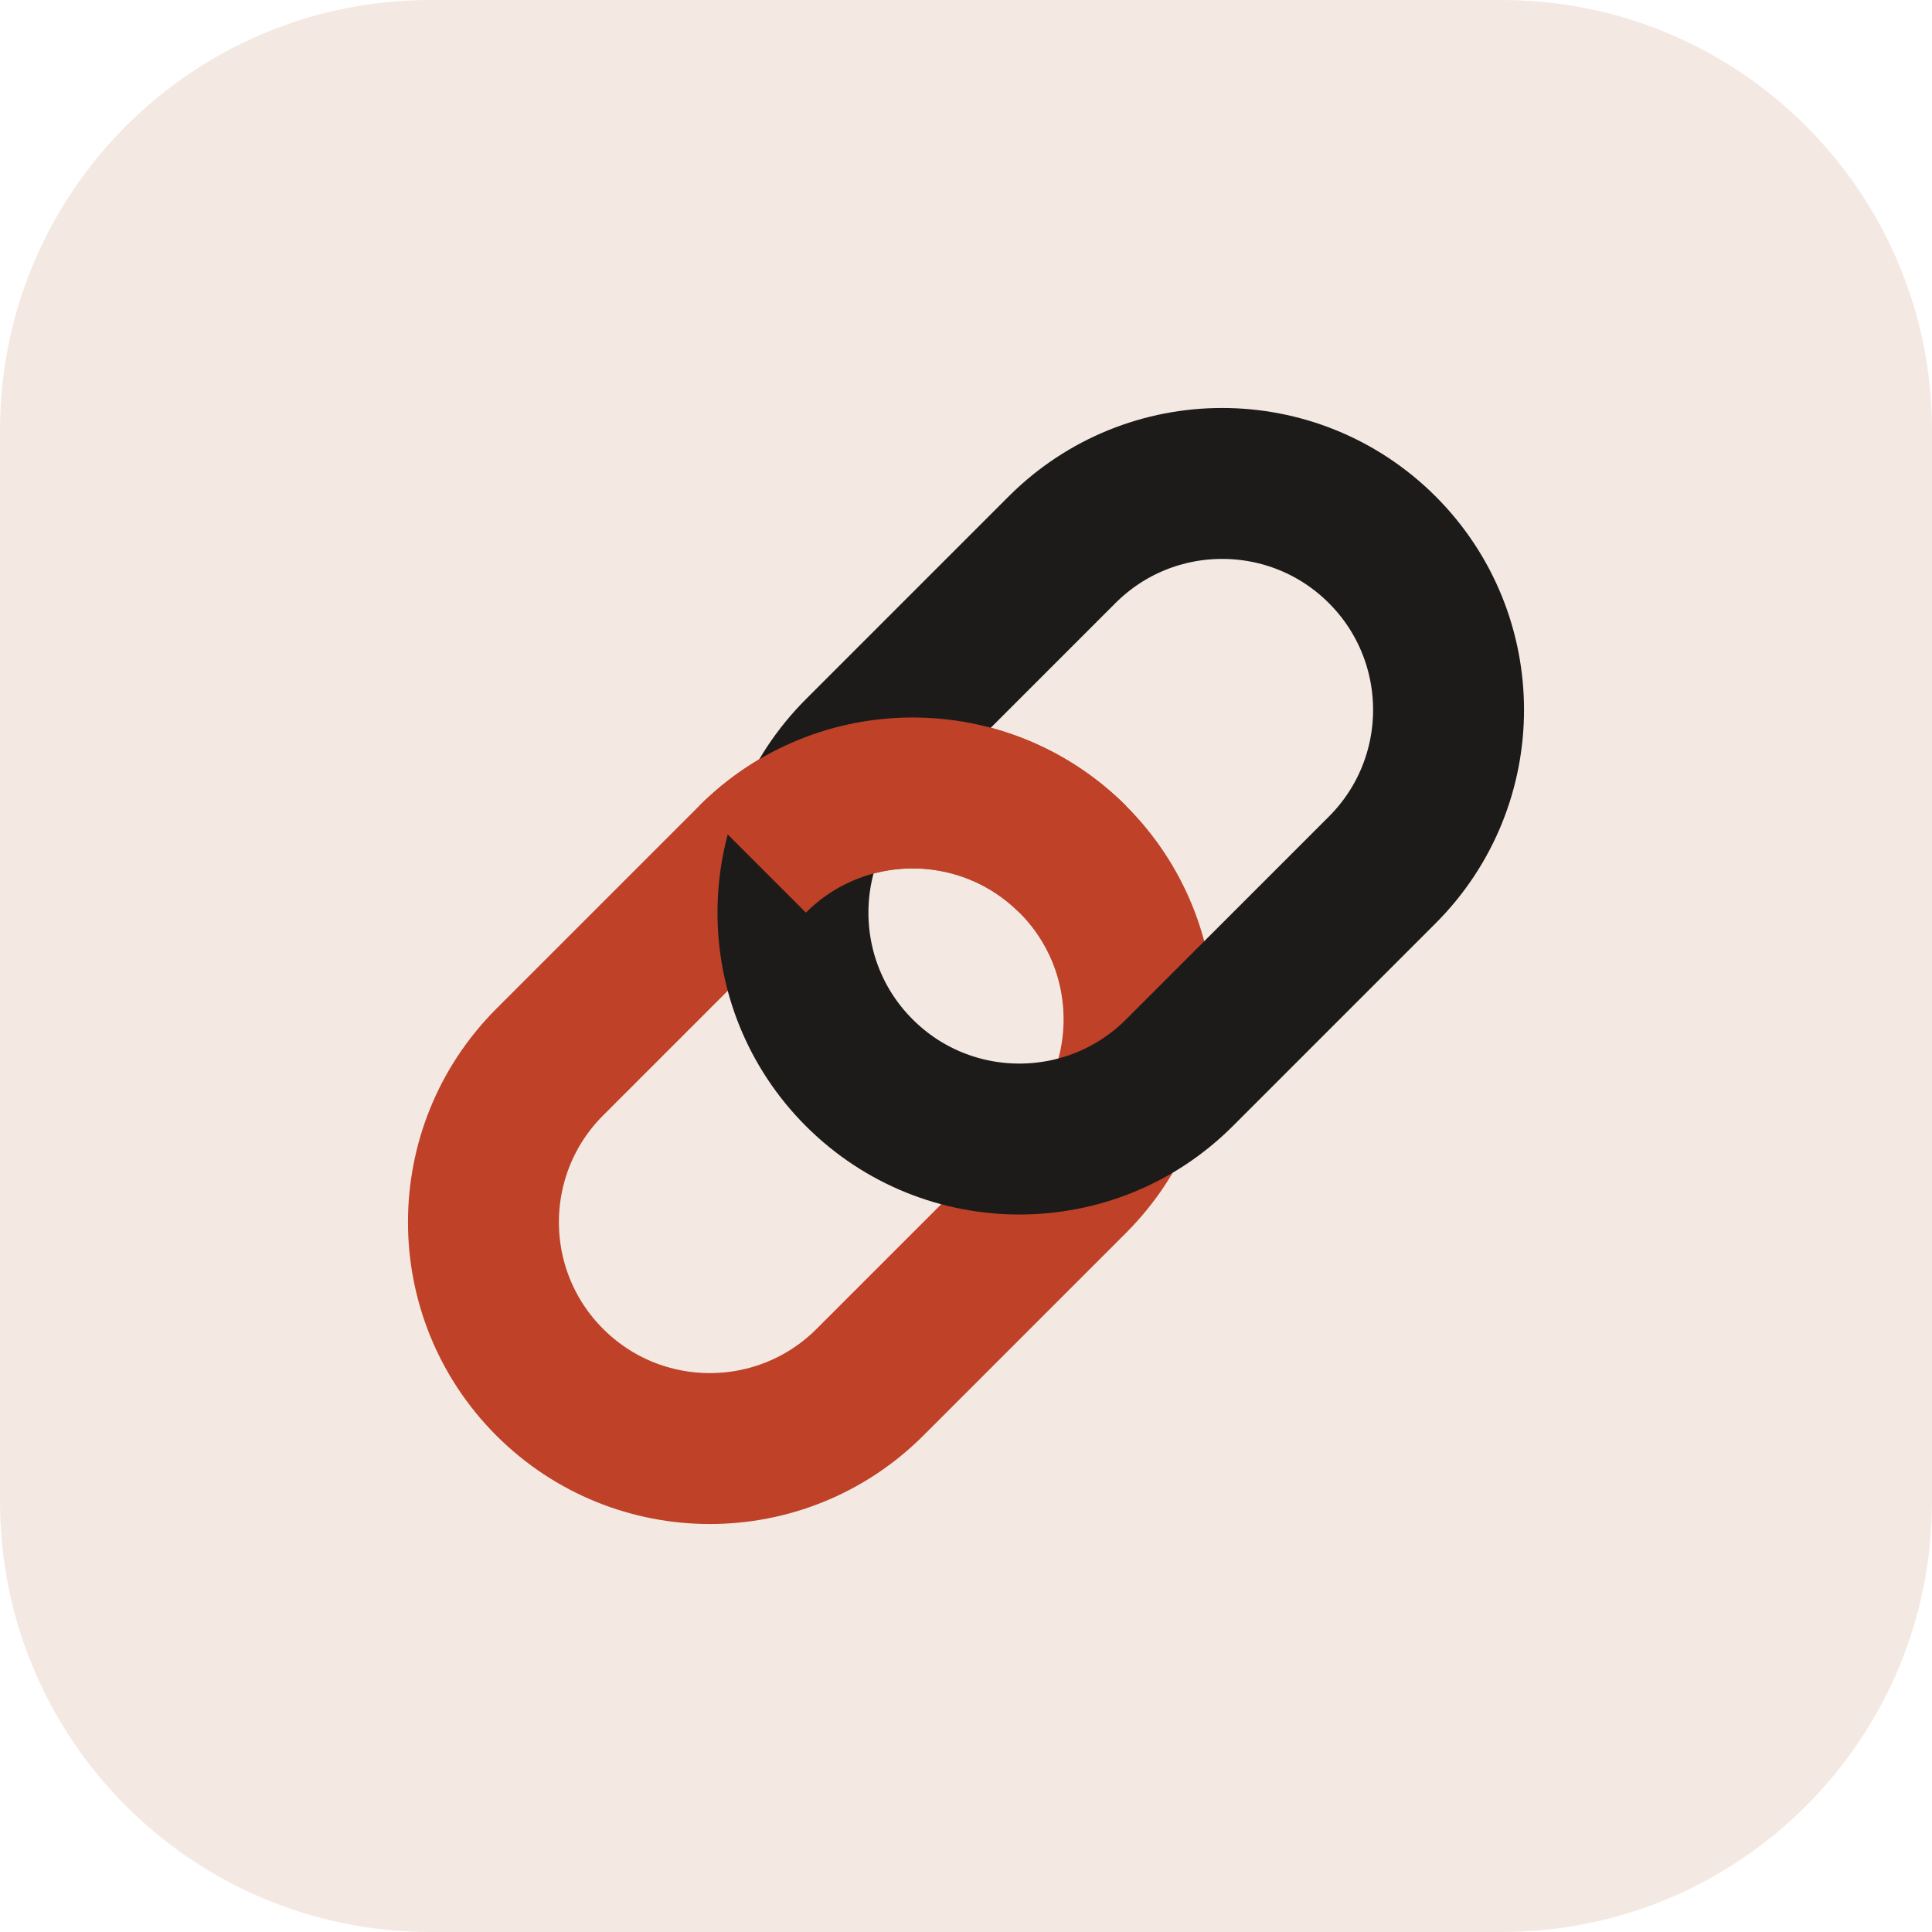
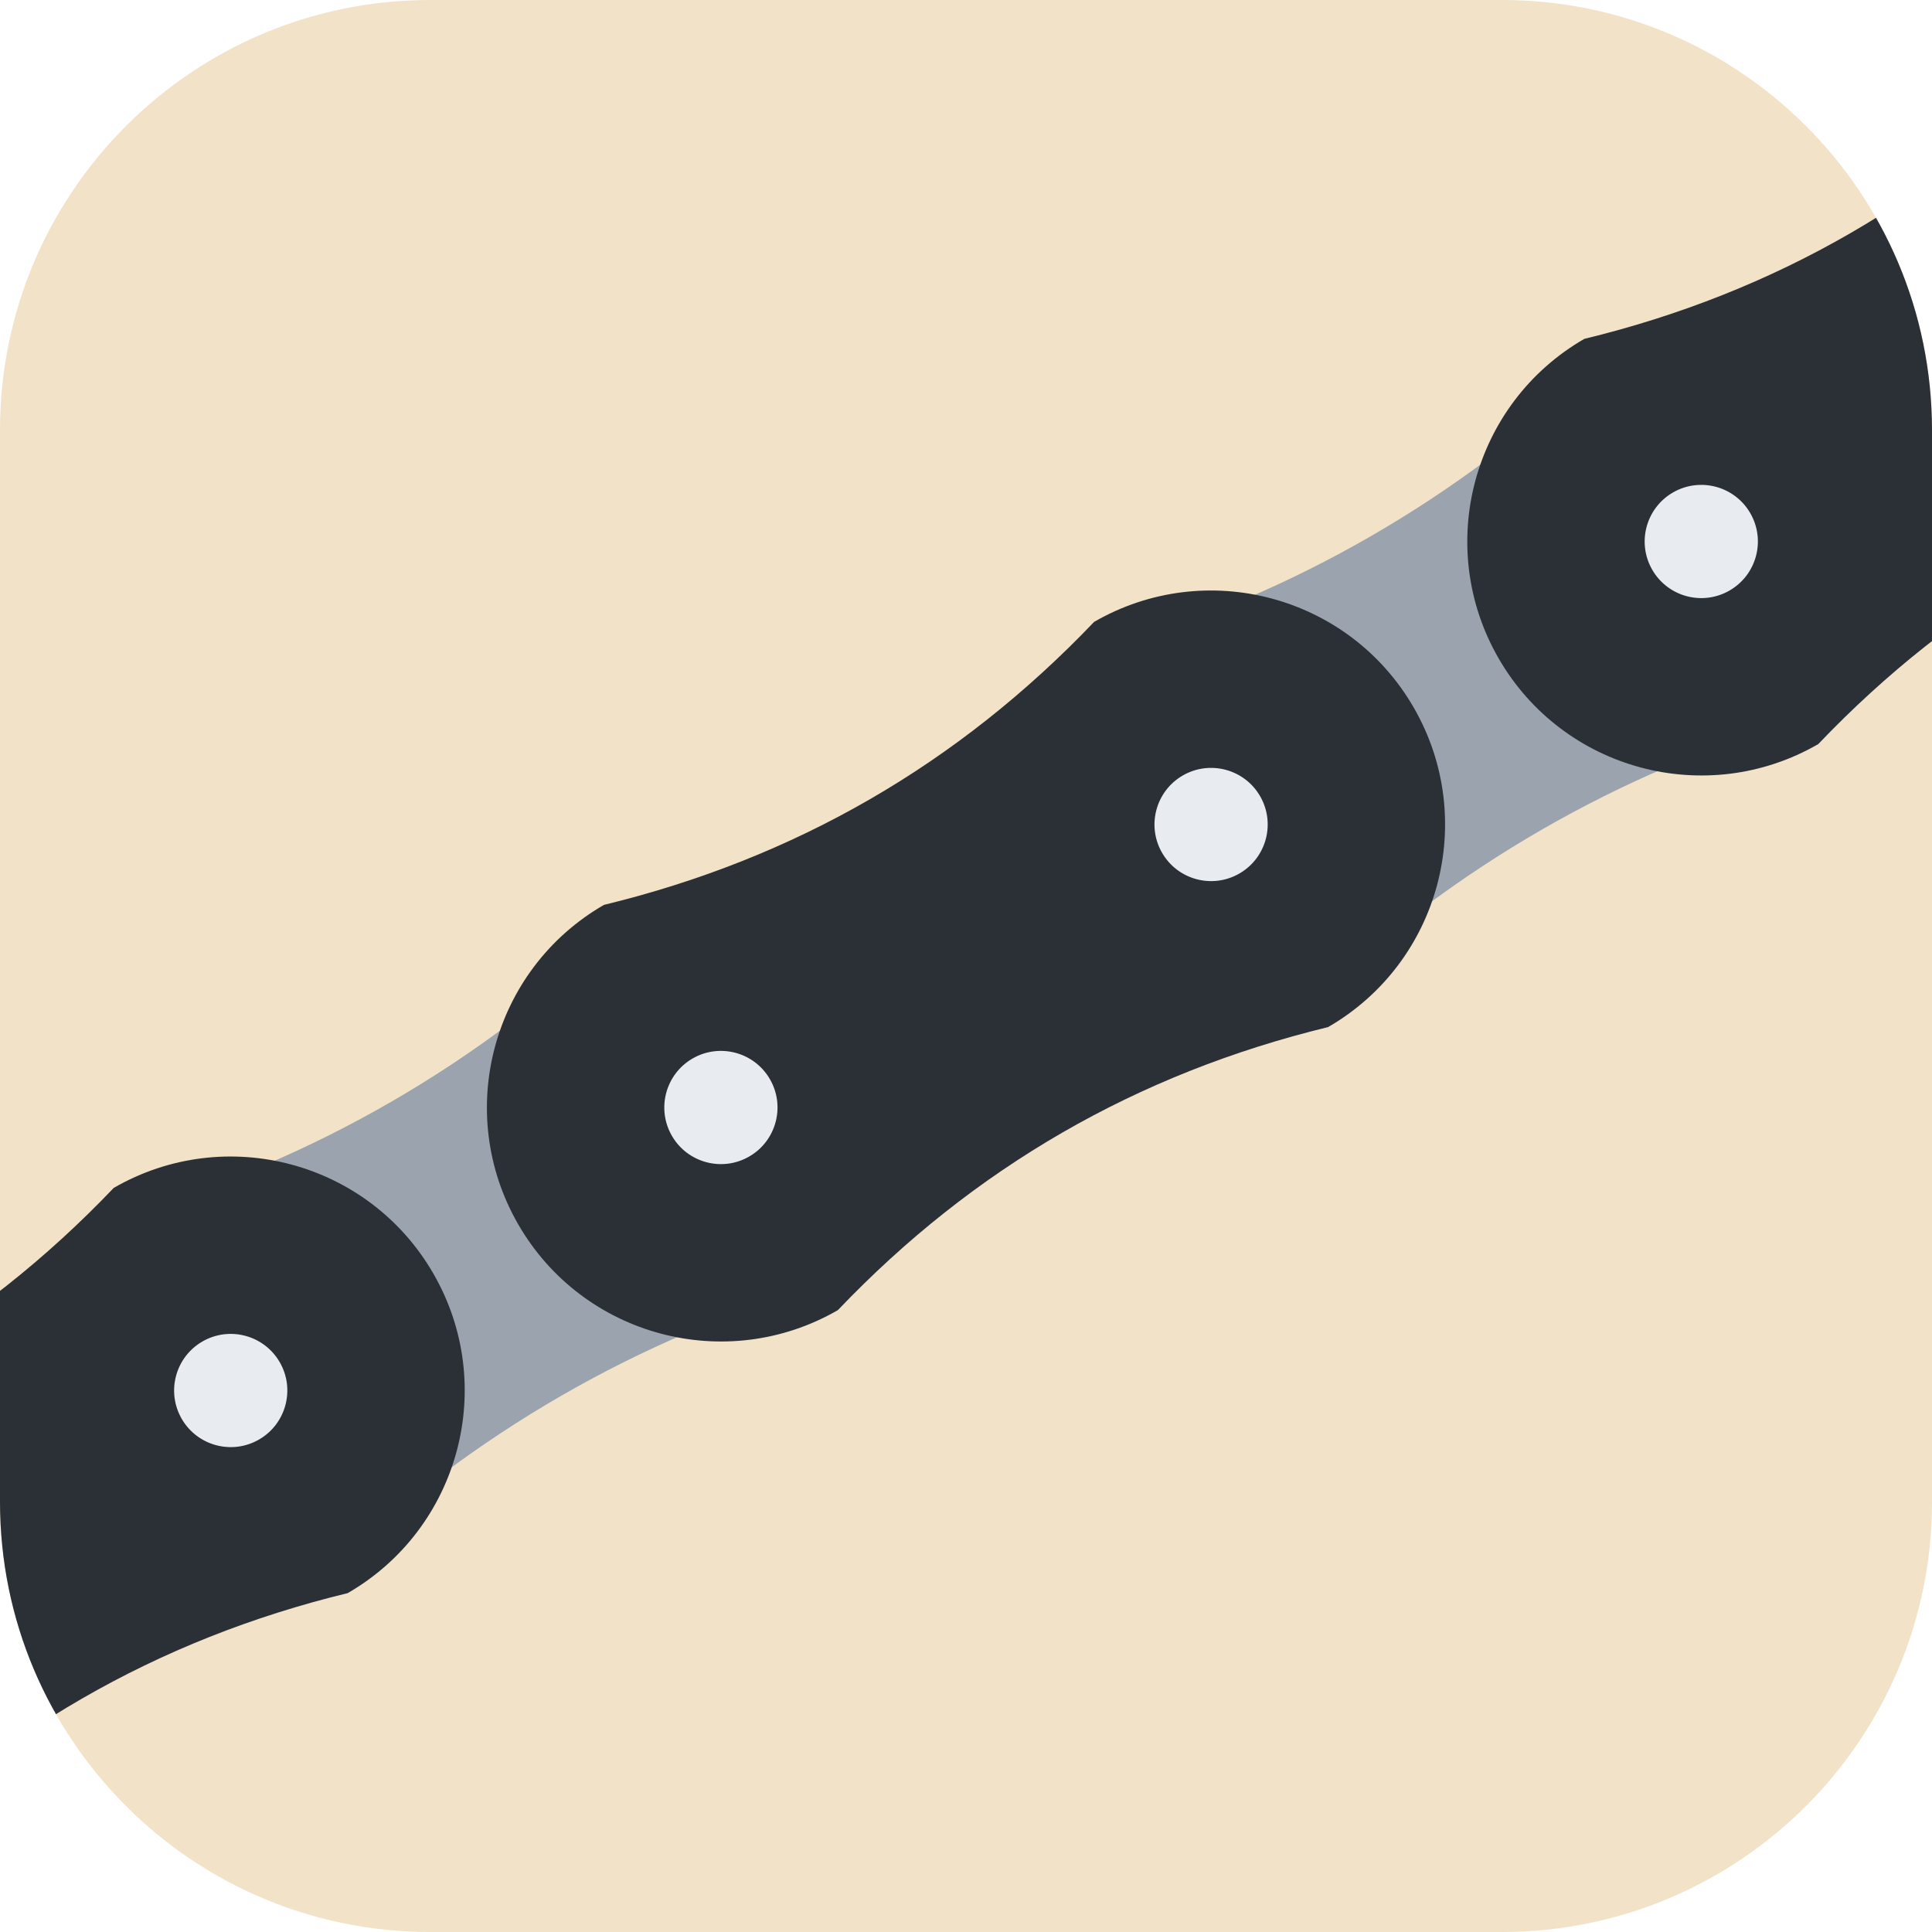
<svg xmlns="http://www.w3.org/2000/svg" viewBox="0 0 512 512">
  <defs />
-   <rect width="512" height="512" rx="114" fill="#F4E9E2" />
-   <g transform="rotate(-45 256 256)" fill="none" stroke-width="40">
-     <rect x="100" y="196" width="196" height="120" rx="60" stroke="#BF4128" />
-     <rect x="216" y="196" width="196" height="120" rx="60" stroke="#1C1B19" />
-     <path d="M236 196a60 60 0 0 1 60 60" stroke="#BF4128" />
+   <rect width="512" height="512" rx="114" fill="#F1E2C8" />
+   <clipPath id="c">
+     <rect width="512" height="512" rx="114" />
+   </clipPath>
+   <g clip-path="url(#c)">
+     <g transform="translate(256 256) rotate(-30)">
+       <path d="M-225.0 -54Q-150.0 -36 -75.0 -54A54 54 0 0 1 -75.0 54Q-150.0 36 -225.0 54A54 54 0 0 1 -225.0 -54Z" fill="#9AA3AE" />
+       <path d="M75.0 -54Q150.0 -36 225.0 -54A54 54 0 0 1 225.0 54Q150.0 36 75.0 54A54 54 0 0 1 75.0 -54Z" fill="#9AA3AE" />
+       <circle cx="-375.0" cy="0" r="34" fill="#C8CFD7" />
+       <circle cx="-225.0" cy="0" r="34" fill="#C8CFD7" />
+       <circle cx="-75.0" cy="0" r="34" fill="#C8CFD7" />
+       <circle cx="75.0" cy="0" r="34" fill="#C8CFD7" />
+       <circle cx="225.0" cy="0" r="34" fill="#C8CFD7" />
+       <circle cx="375.0" cy="0" r="34" fill="#C8CFD7" />
+       <path d="M-375.0 -62Q-300.0 -40 -225.0 -62A62 62 0 0 1 -225.0 62Q-300.0 40 -375.0 62A62 62 0 0 1 -375.0 -62Z" fill="#2B2F36" />
+       <path d="M-75.0 -62Q0.0 -40 75.0 -62A62 62 0 0 1 75.0 62Q0.0 40 -75.0 62A62 62 0 0 1 -75.0 -62Z" fill="#2B2F36" />
+       <path d="M225.0 -62Q300.0 -40 375.0 -62A62 62 0 0 1 375.0 62Q300.0 40 225.0 62A62 62 0 0 1 225.0 -62Z" fill="#2B2F36" />
+       <circle cx="-375.0" cy="0" r="17" fill="#E8ECF0" />
+       <circle cx="-375.0" cy="0" r="17" fill="none" stroke="#2B2F36" stroke-width="4" />
+       <circle cx="-225.0" cy="0" r="17" fill="#E8ECF0" />
+       <circle cx="-225.0" cy="0" r="17" fill="none" stroke="#2B2F36" stroke-width="4" />
+       <circle cx="-75.0" cy="0" r="17" fill="#E8ECF0" />
+       <circle cx="-75.0" cy="0" r="17" fill="none" stroke="#2B2F36" stroke-width="4" />
+       <circle cx="75.0" cy="0" r="17" fill="#E8ECF0" />
+       <circle cx="75.0" cy="0" r="17" fill="none" stroke="#2B2F36" stroke-width="4" />
+       <circle cx="225.0" cy="0" r="17" fill="#E8ECF0" />
+       <circle cx="225.0" cy="0" r="17" fill="none" stroke="#2B2F36" stroke-width="4" />
+       <circle cx="375.0" cy="0" r="17" fill="#E8ECF0" />
+       <circle cx="375.0" cy="0" r="17" fill="none" stroke="#2B2F36" stroke-width="4" />
+     </g>
  </g>
</svg>
